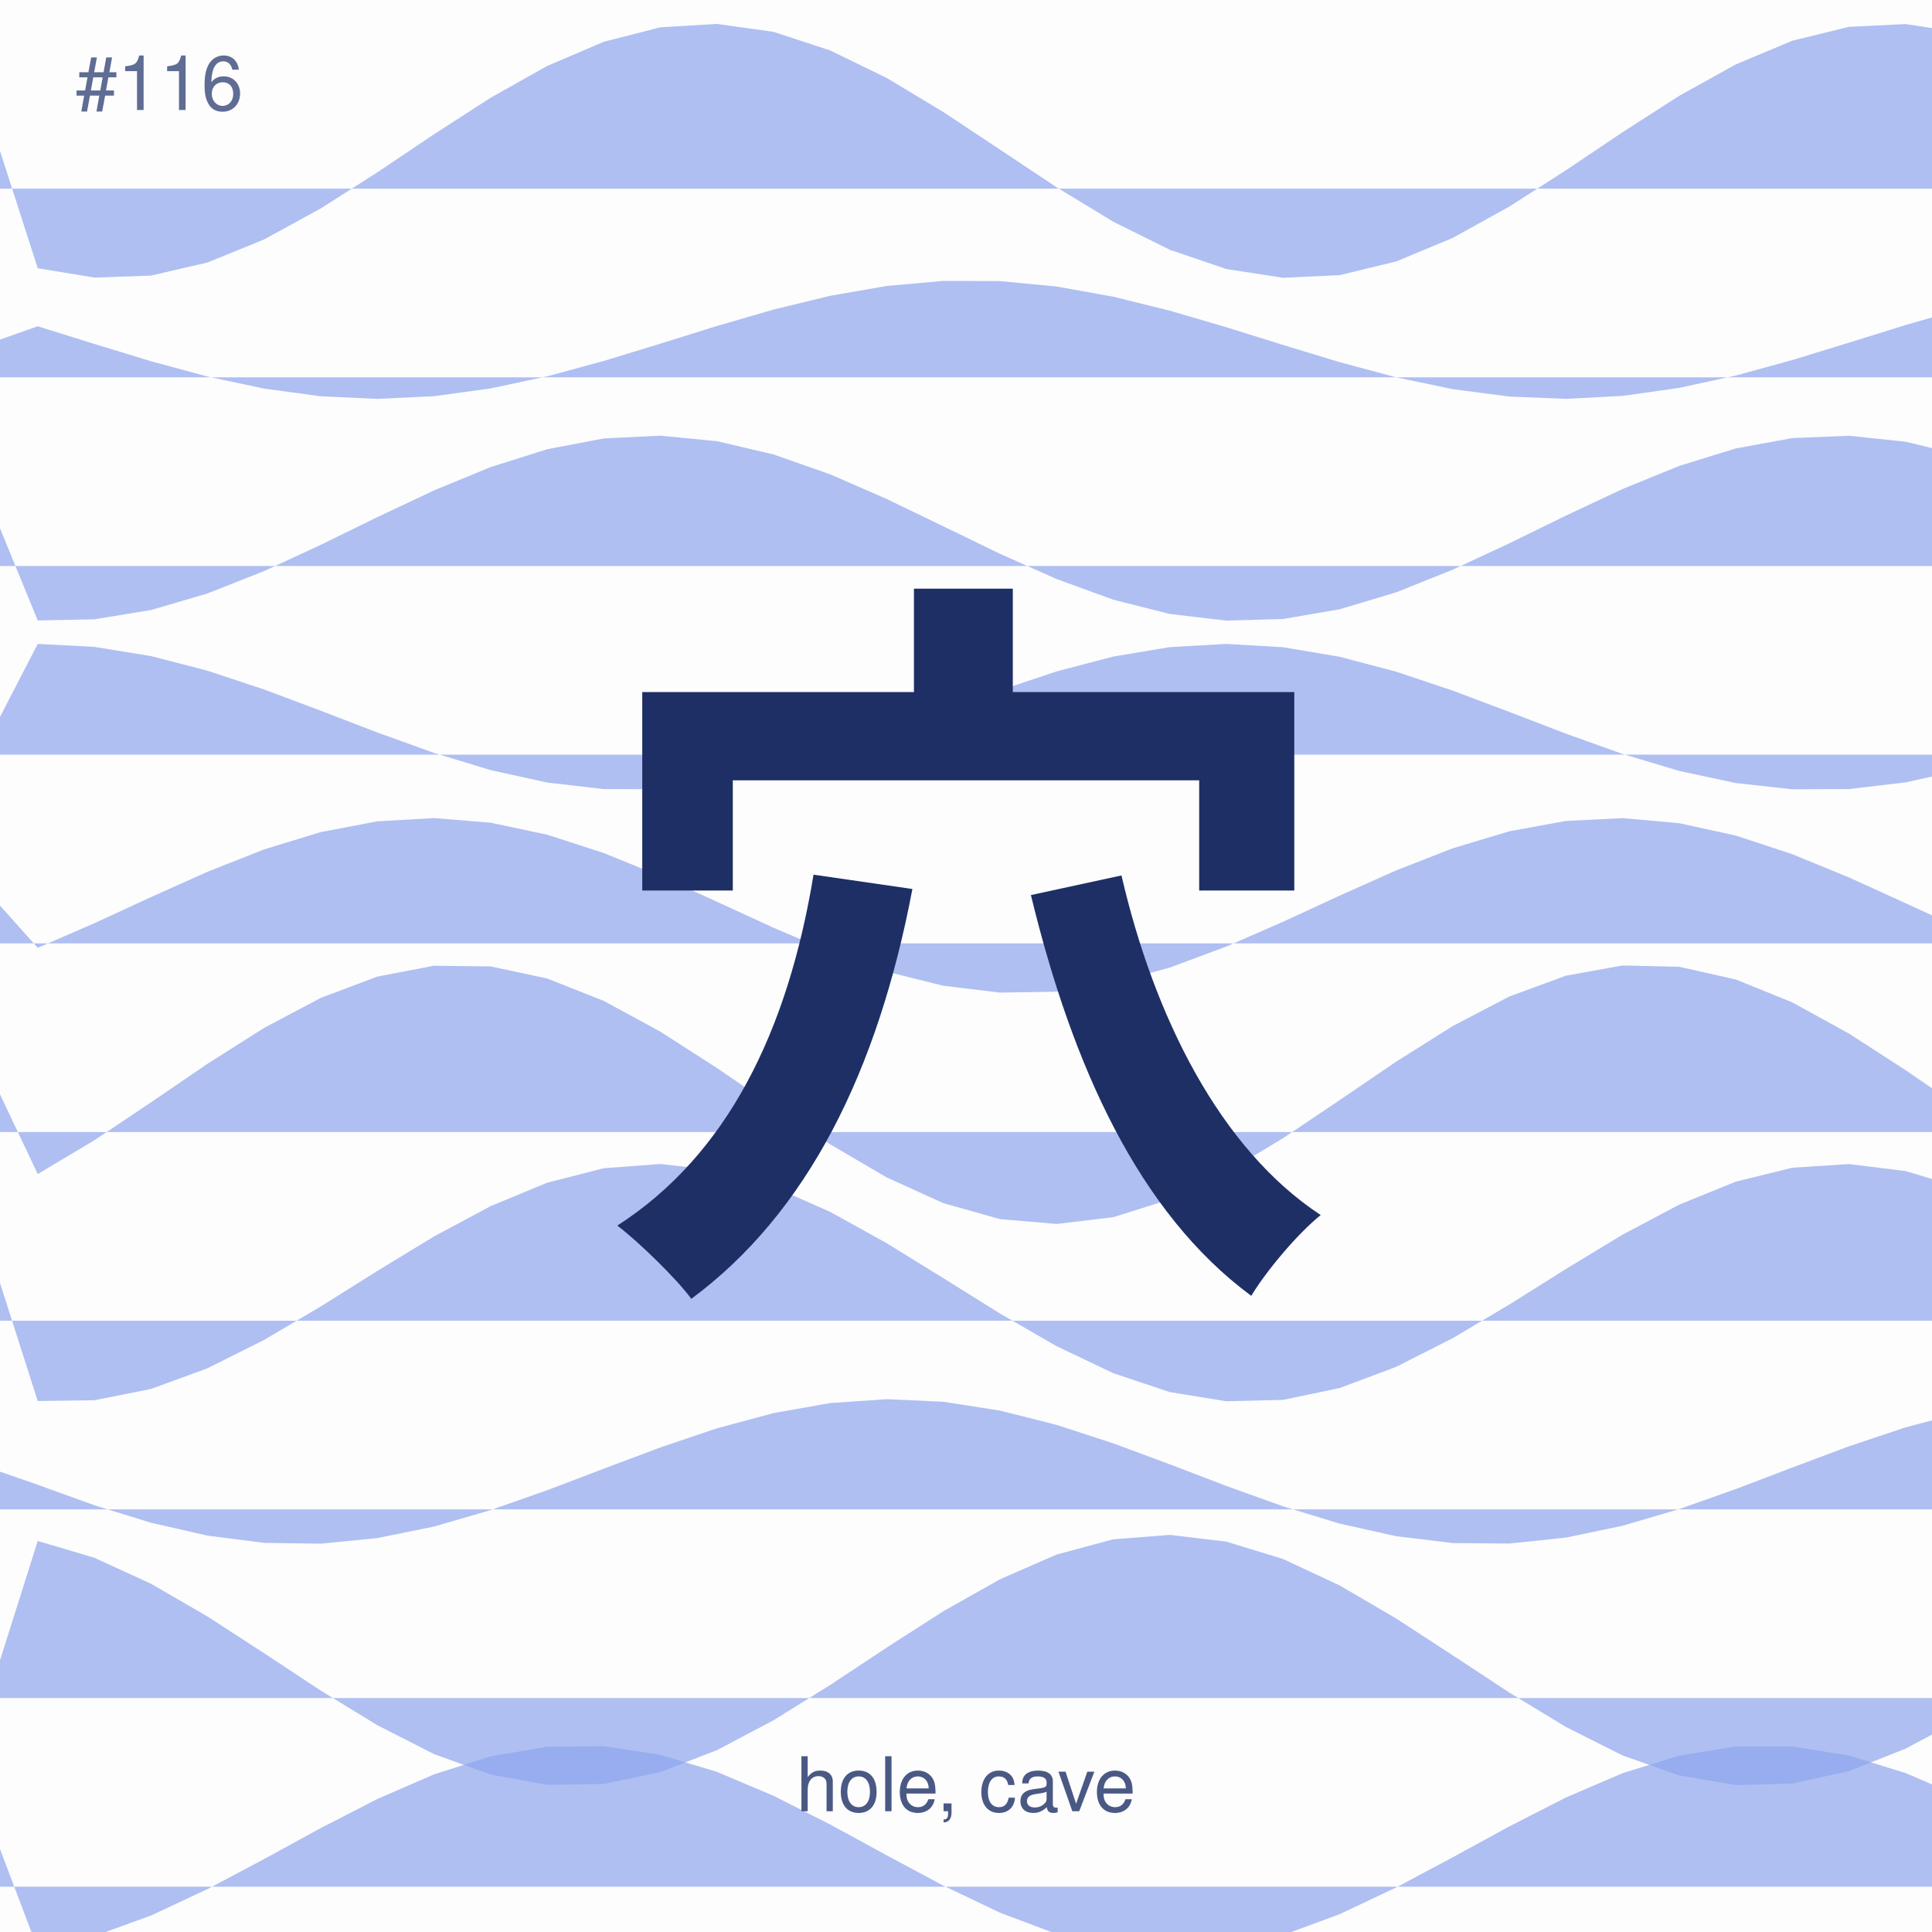
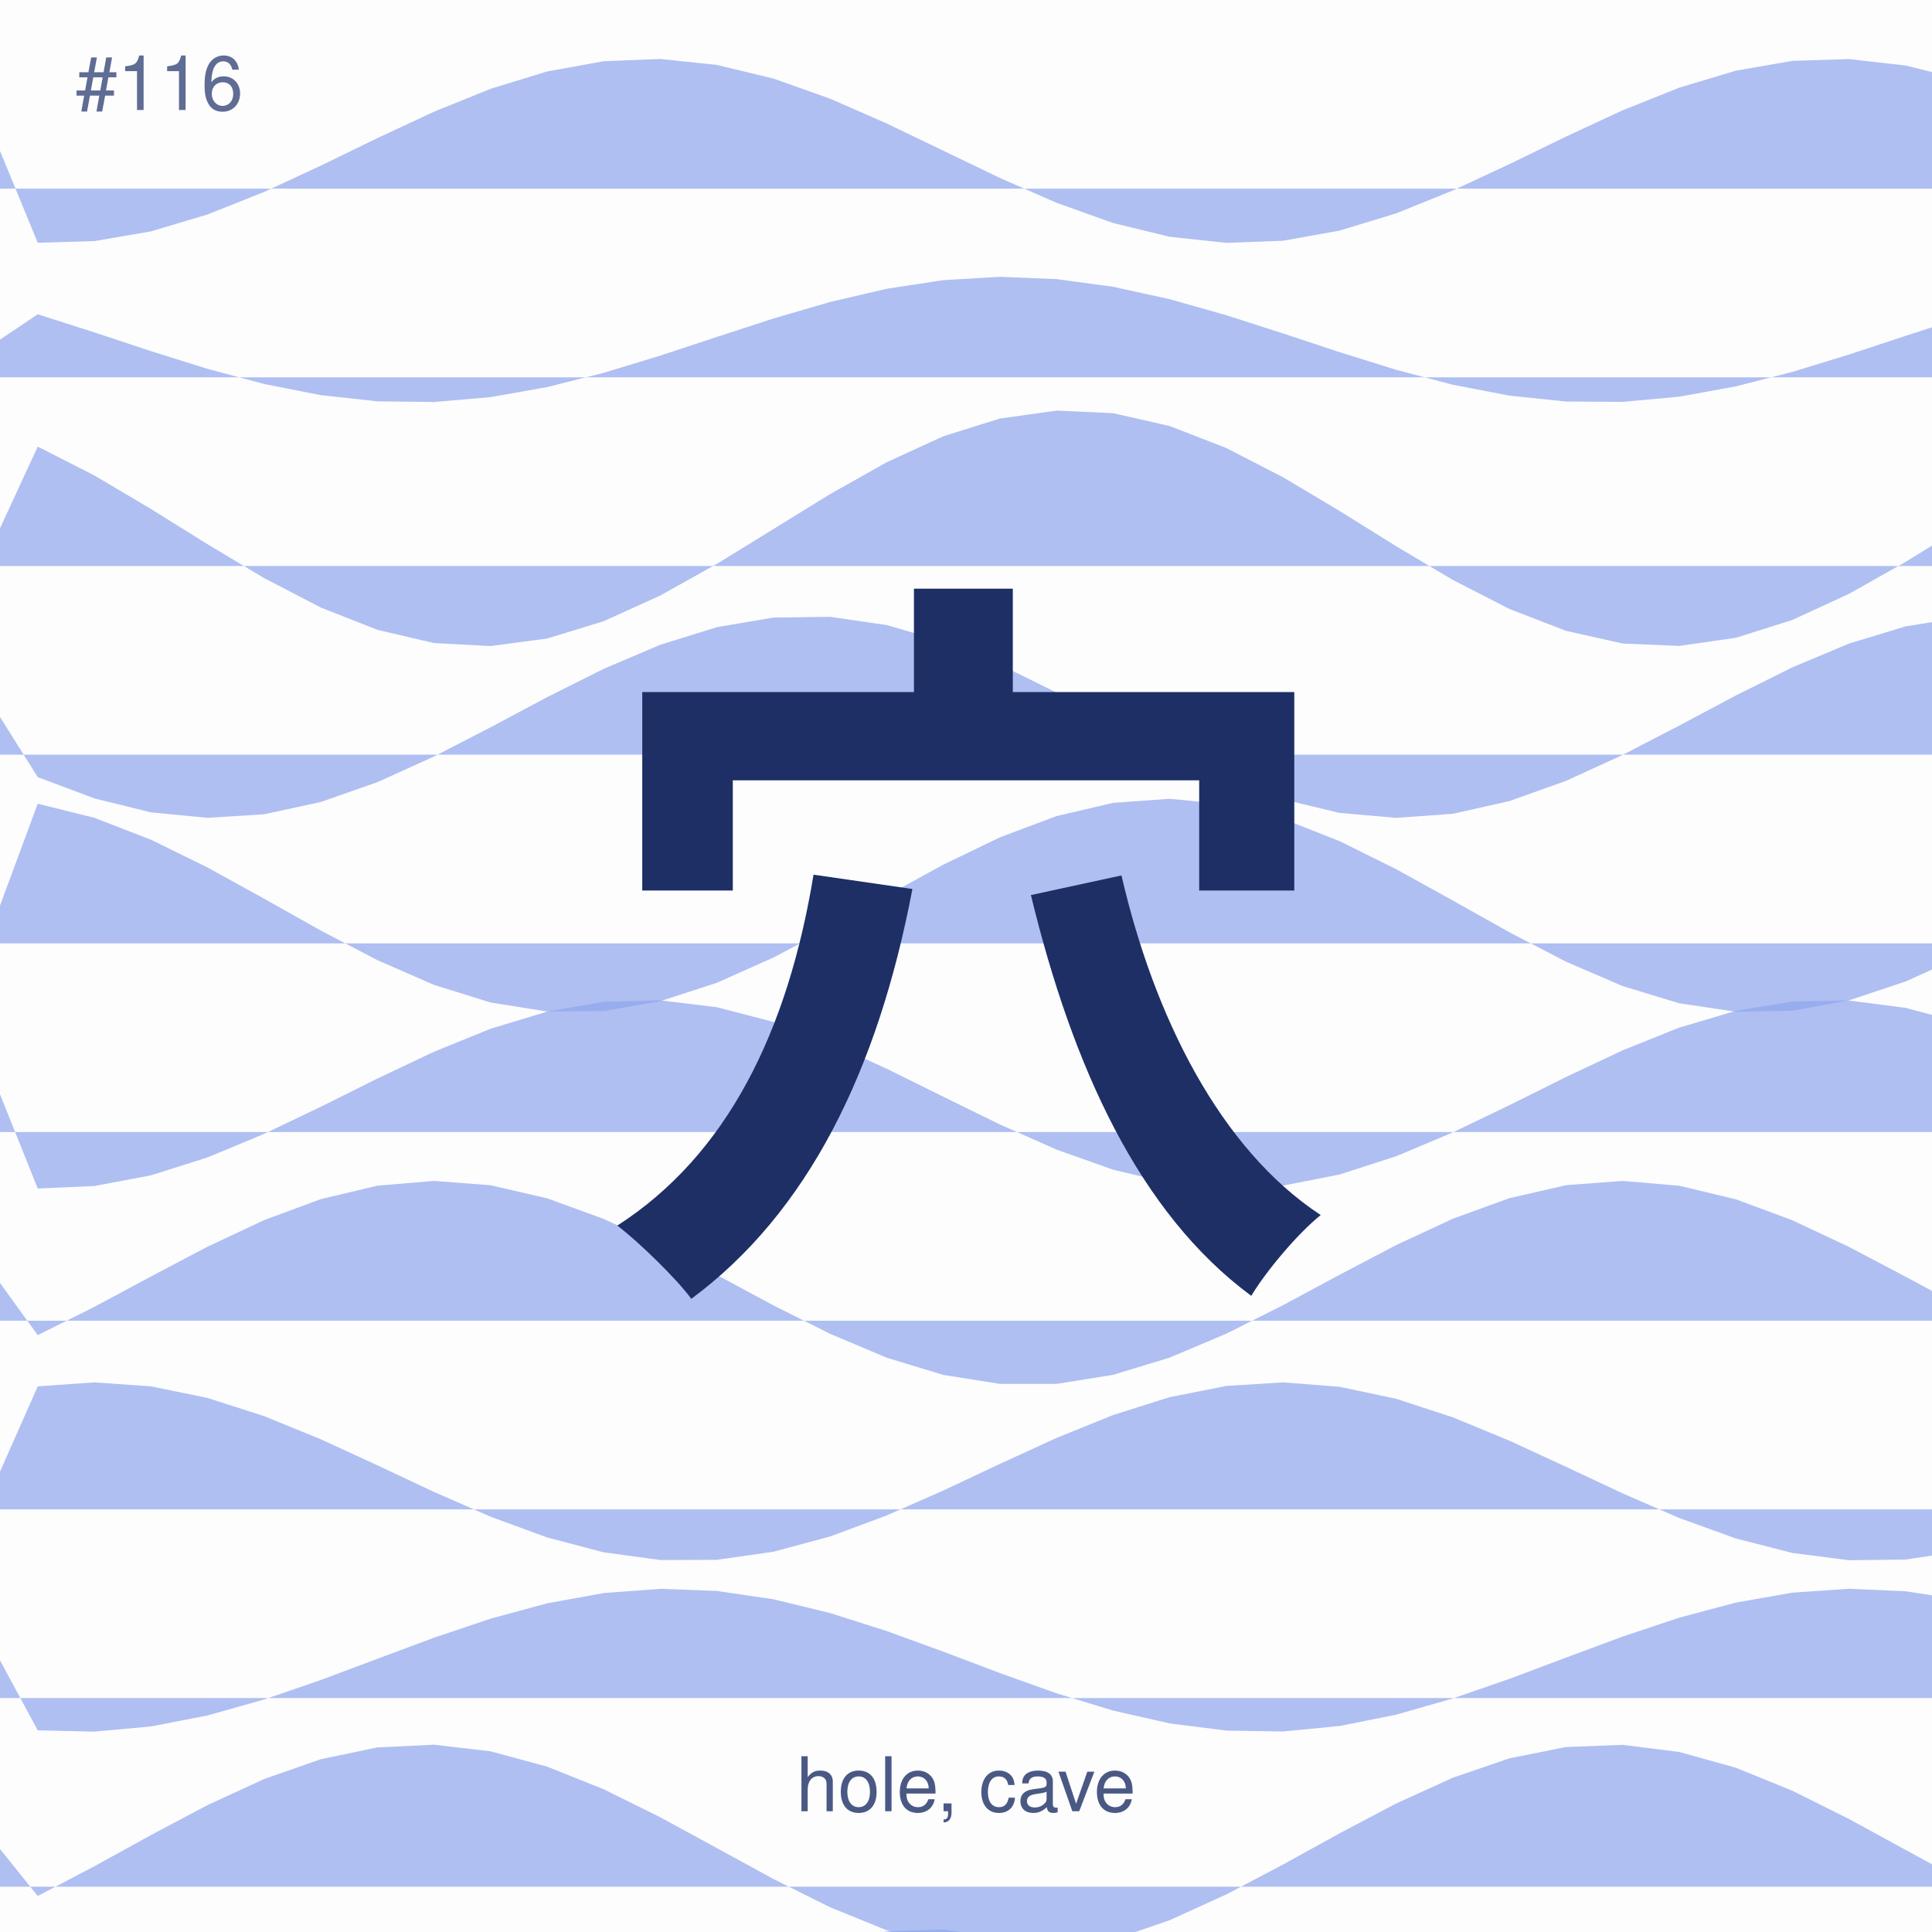
<svg xmlns="http://www.w3.org/2000/svg" width="512" height="512" viewBox="0 0 512 512">
  <defs>
    <style>
      .radical-text {
        font-family: 'Hiragino Sans', 'Yu Gothic', 'Meiryo', 'MS Gothic', 'SimSun', 'Takao', 'IPAexGothic', 'IPAGothic', 'VL Gothic', 'Noto Sans CJK JP', 'Arial Unicode MS', serif;
        font-size: 200px;
        text-anchor: middle;
        dominant-baseline: middle;
        fill: #1d2f65;
        font-weight: bold;
      }
      .number-text {
        font-family: 'Helvetica', 'Arial', sans-serif;
        font-size: 20px;
        text-anchor: start;
        dominant-baseline: hanging;
        fill: #1d2f65;
        opacity: 0.7;
        font-weight: normal;
      }
      .meaning-text {
        font-family: 'Helvetica', 'Arial', sans-serif;
        font-size: 20px;
        text-anchor: middle;
        dominant-baseline: baseline;
        fill: #1d2f65;
        opacity: 0.8;
        font-weight: normal;
      }
    </style>
  </defs>
  <rect width="512" height="512" fill="#fdfdfe" />
  <g opacity="0.6">
-     <path d="M 0,40 L 10,71.082 L 25,73.558 L 40,73.037 L 55,69.564 L 70,63.451 L 85,55.242 L 100,45.673 L 115,35.596 L 130,25.913 L 145,17.488 L 160,11.074 L 175,7.244 L 190,6.34 L 205,8.443 L 220,13.364 L 235,20.665 L 250,29.693 L 265,39.642 L 280,49.623 L 295,58.744 L 310,66.19 L 325,71.298 L 340,73.609 L 355,72.919 L 370,69.287 L 385,63.04 L 400,54.735 L 415,45.113 L 430,35.035 L 445,25.4 L 460,17.069 L 475,10.787 L 490,7.114 L 505,6.379 L 520,8.647 L 512,50 L 0,50 Z" fill="#4169E1" opacity="0.7" />
-     <path d="M 0,90 L 10,86.467 L 25,91.148 L 40,95.726 L 55,99.793 L 70,102.985 L 85,105.017 L 100,105.708 L 115,104.995 L 130,102.943 L 145,99.735 L 160,95.657 L 175,91.074 L 190,86.395 L 205,82.038 L 220,78.392 L 235,75.783 L 250,74.444 L 265,74.495 L 280,75.93 L 295,78.622 L 310,82.331 L 325,86.725 L 340,91.411 L 355,95.971 L 370,99.998 L 385,103.132 L 400,105.093 L 415,105.705 L 430,104.915 L 445,102.792 L 460,99.527 L 475,95.41 L 490,90.811 L 505,86.139 L 520,81.811 L 512,100 L 0,100 Z" fill="#4169E1" opacity="0.7" />
-     <path d="M 0,140 L 10,164.426 L 25,164.123 L 40,161.665 L 55,157.272 L 70,151.336 L 85,144.388 L 100,137.047 L 115,129.971 L 130,123.79 L 145,119.057 L 160,116.195 L 175,115.46 L 190,116.916 L 205,120.435 L 220,125.701 L 235,132.244 L 250,139.481 L 265,146.763 L 280,153.442 L 295,158.92 L 310,162.708 L 325,164.467 L 340,164.041 L 355,161.467 L 370,156.976 L 385,150.968 L 400,143.981 L 415,136.638 L 430,129.595 L 445,123.482 L 460,118.844 L 475,116.096 L 490,115.484 L 505,117.061 L 520,120.687 L 512,150 L 0,150 Z" fill="#4169E1" opacity="0.7" />
-     <path d="M 0,190 L 10,170.647 L 25,171.428 L 40,173.867 L 55,177.748 L 70,182.723 L 85,188.348 L 100,194.121 L 115,199.525 L 130,204.079 L 145,207.375 L 160,209.119 L 175,209.155 L 190,207.48 L 205,204.244 L 220,199.735 L 235,194.357 L 250,188.589 L 265,182.948 L 280,177.936 L 295,174.002 L 310,171.497 L 325,170.645 L 340,171.522 L 355,174.049 L 370,178.002 L 385,183.026 L 400,188.673 L 415,194.438 L 430,199.807 L 445,204.3 L 460,207.516 L 475,209.167 L 490,209.106 L 505,207.338 L 520,204.021 L 512,200 L 0,200 Z" fill="#4169E1" opacity="0.7" />
-     <path d="M 0,240 L 10,251.181 L 25,244.673 L 40,237.748 L 55,231.023 L 70,225.101 L 85,220.509 L 100,217.659 L 115,216.804 L 130,218.021 L 145,221.202 L 160,226.062 L 175,232.166 L 190,238.971 L 205,245.867 L 220,252.24 L 235,257.519 L 250,261.233 L 265,263.05 L 280,262.809 L 295,260.53 L 310,256.417 L 325,250.838 L 340,244.29 L 355,237.36 L 370,230.665 L 385,224.804 L 400,220.301 L 415,217.557 L 430,216.818 L 445,218.15 L 460,221.433 L 475,226.376 L 490,232.535 L 505,239.361 L 520,246.244 L 512,250 L 0,250 Z" fill="#4169E1" opacity="0.7" />
-     <path d="M 0,290 L 10,311.138 L 25,302.184 L 40,292.142 L 55,281.909 L 70,272.399 L 85,264.461 L 100,258.804 L 115,255.934 L 130,256.107 L 145,259.307 L 160,265.249 L 175,273.402 L 190,283.038 L 205,293.296 L 220,303.259 L 235,312.038 L 250,318.848 L 265,323.081 L 280,324.36 L 295,322.569 L 310,317.868 L 325,310.679 L 340,301.642 L 355,291.565 L 370,281.349 L 385,271.905 L 400,264.078 L 415,258.566 L 430,255.862 L 445,256.207 L 460,259.572 L 475,265.654 L 490,273.911 L 505,283.605 L 520,293.871 L 512,300 L 0,300 Z" fill="#4169E1" opacity="0.7" />
-     <path d="M 0,340 L 10,371.286 L 25,371.078 L 40,368.094 L 55,362.601 L 70,355.088 L 85,346.228 L 100,336.811 L 115,327.68 L 130,319.648 L 145,313.435 L 160,309.595 L 175,308.47 L 190,310.163 L 205,314.52 L 220,321.153 L 235,329.47 L 250,338.728 L 265,348.099 L 280,356.747 L 295,363.899 L 310,368.916 L 325,371.35 L 340,370.983 L 355,367.849 L 370,362.228 L 385,354.62 L 400,345.707 L 415,336.284 L 430,327.193 L 445,319.246 L 460,313.153 L 475,309.458 L 490,308.491 L 505,310.339 L 520,314.836 L 512,350 L 0,350 Z" fill="#4169E1" opacity="0.7" />
-     <path d="M 0,390 L 10,393.477 L 25,398.905 L 40,403.538 L 55,406.961 L 70,408.869 L 85,409.092 L 100,407.609 L 115,404.554 L 130,400.198 L 145,394.931 L 160,389.224 L 175,383.586 L 190,378.521 L 205,374.482 L 220,371.828 L 235,370.798 L 250,371.483 L 265,373.822 L 280,377.607 L 295,382.498 L 310,388.059 L 325,393.794 L 340,399.19 L 355,403.765 L 370,407.11 L 385,408.927 L 400,409.054 L 415,407.478 L 430,404.341 L 445,399.923 L 460,394.618 L 475,388.902 L 490,383.283 L 505,378.264 L 520,374.293 L 512,400 L 0,400 Z" fill="#4169E1" opacity="0.7" />
-     <path d="M 0,440 L 10,408.373 L 25,412.825 L 40,419.704 L 55,428.396 L 70,438.124 L 85,448.02 L 100,457.2 L 115,464.843 L 130,470.267 L 145,472.988 L 160,472.761 L 175,469.609 L 190,463.811 L 205,455.886 L 220,446.543 L 235,436.615 L 250,426.989 L 265,418.526 L 280,411.98 L 295,407.938 L 310,406.76 L 325,408.551 L 340,413.151 L 355,420.149 L 370,428.921 L 385,438.683 L 400,448.562 L 415,457.676 L 430,465.211 L 445,470.495 L 460,473.054 L 475,472.661 L 490,469.35 L 505,463.417 L 520,455.393 L 512,450 L 0,450 Z" fill="#4169E1" opacity="0.7" />
-     <path d="M 0,490 L 10,516.454 L 25,513.077 L 40,507.638 L 55,500.623 L 70,492.66 L 85,484.459 L 100,476.753 L 115,470.231 L 130,465.474 L 145,462.908 L 160,462.762 L 175,465.049 L 190,469.565 L 205,475.907 L 220,483.507 L 235,491.687 L 250,499.717 L 265,506.878 L 280,512.532 L 295,516.173 L 310,517.477 L 325,516.325 L 340,512.823 L 355,507.281 L 370,500.196 L 385,492.2 L 400,484.008 L 415,476.35 L 430,469.913 L 445,465.269 L 460,462.835 L 475,462.827 L 490,465.246 L 505,469.877 L 520,476.305 L 512,500 L 0,500 Z" fill="#4169E1" opacity="0.7" />
-     <path d="M 0,540 L 10,547.015 L 25,538.784 L 40,530.662 L 55,523.374 L 70,517.571 L 85,513.772 L 100,512.315 L 115,513.332 L 130,516.731 L 145,522.208 L 160,529.275 L 175,537.3 L 190,545.566 L 205,553.334 L 220,559.912 L 235,564.711 L 250,567.303 L 265,567.456 L 280,565.156 L 295,560.609 L 310,554.221 L 325,546.563 L 340,538.319 L 355,530.225 L 370,523.004 L 385,517.301 L 400,513.626 L 415,512.307 L 430,513.461 L 445,516.986 L 460,522.567 L 475,529.706 L 490,537.763 L 505,546.021 L 520,553.741 L 512,550 L 0,550 Z" fill="#4169E1" opacity="0.7" />
+     <path d="M 0,40 L 10,64.331 L 25,63.891 L 40,61.318 L 55,56.84 L 70,50.858 L 85,43.907 L 100,36.606 L 115,29.608 L 130,23.539 L 145,18.94 L 160,16.222 L 175,15.628 L 190,17.212 L 205,20.831 L 220,26.162 L 235,32.73 L 250,39.946 L 265,47.168 L 280,53.749 L 295,59.103 L 310,62.749 L 325,64.364 L 340,63.802 L 355,61.114 L 370,56.54 L 385,50.489 L 400,43.5 L 415,36.199 L 430,29.238 L 445,23.237 L 460,18.735 L 475,16.131 L 490,15.66 L 505,17.363 L 520,21.088 L 512,50 L 0,50 Z" fill="#4169E1" opacity="0.7" />
+     <path d="M 0,90 L 10,83.283 L 25,88.083 L 40,93.055 L 55,97.754 L 70,101.76 L 85,104.715 L 100,106.357 L 115,106.537 L 130,105.24 L 145,102.581 L 160,98.799 L 175,94.231 L 190,89.285 L 205,84.402 L 220,80.02 L 235,76.529 L 250,74.242 L 265,73.362 L 280,73.968 L 295,76.007 L 310,79.295 L 325,83.54 L 340,88.362 L 355,93.33 L 370,98 L 385,101.956 L 400,104.844 L 415,106.406 L 430,106.503 L 445,105.125 L 460,102.396 L 475,98.56 L 490,93.959 L 505,89.005 L 520,84.14 L 512,100 L 0,100 Z" fill="#4169E1" opacity="0.7" />
+     <path d="M 0,140 L 10,118.355 L 25,125.994 L 40,134.885 L 55,144.232 L 70,153.201 L 85,160.992 L 100,166.906 L 115,170.418 L 130,171.212 L 145,169.219 L 160,164.615 L 175,157.812 L 190,149.419 L 205,140.184 L 220,130.932 L 235,122.491 L 250,115.613 L 265,110.915 L 280,108.814 L 295,109.499 L 310,112.908 L 325,118.738 L 340,126.467 L 355,135.404 L 370,144.753 L 385,153.676 L 400,161.378 L 415,167.171 L 430,170.536 L 445,171.174 L 460,169.027 L 475,164.287 L 490,157.377 L 505,148.916 L 520,139.658 L 512,150 L 0,150 Z" fill="#4169E1" opacity="0.7" />
+     <path d="M 0,190 L 10,205.946 L 25,211.578 L 40,215.283 L 55,216.73 L 70,215.788 L 85,212.543 L 100,207.285 L 115,200.482 L 130,192.743 L 145,184.759 L 160,177.243 L 175,170.867 L 190,166.2 L 205,163.658 L 220,163.47 L 235,165.652 L 250,170.008 L 265,176.151 L 280,183.53 L 295,191.487 L 310,199.312 L 325,206.305 L 340,211.841 L 355,215.426 L 370,216.74 L 385,215.666 L 400,212.298 L 415,206.939 L 430,200.067 L 445,192.296 L 460,184.319 L 475,176.85 L 490,170.556 L 505,165.998 L 520,163.585 L 512,200 L 0,200 Z" fill="#4169E1" opacity="0.7" />
+     <path d="M 0,240 L 10,212.996 L 25,216.723 L 40,222.53 L 55,229.897 L 70,238.167 L 85,246.6 L 100,254.444 L 115,260.997 L 130,265.675 L 145,268.06 L 160,267.938 L 175,265.32 L 190,260.441 L 205,253.735 L 220,245.803 L 235,237.352 L 250,229.138 L 265,221.894 L 280,216.268 L 295,212.761 L 310,211.688 L 325,213.143 L 340,216.998 L 355,222.907 L 370,230.343 L 385,238.642 L 400,247.062 L 415,254.851 L 430,261.314 L 445,265.873 L 460,268.12 L 475,267.856 L 490,265.103 L 505,260.108 L 520,253.317 L 512,250 L 0,250 Z" fill="#4169E1" opacity="0.7" />
+     <path d="M 0,290 L 10,314.965 L 25,314.306 L 40,311.476 L 55,306.728 L 70,300.485 L 85,293.306 L 100,285.832 L 115,278.73 L 130,272.634 L 145,268.09 L 160,265.503 L 175,265.104 L 190,266.93 L 205,270.815 L 220,276.415 L 235,283.228 L 250,290.646 L 265,298.007 L 280,304.652 L 295,309.988 L 310,313.539 L 325,314.987 L 340,314.203 L 355,311.257 L 370,306.413 L 385,300.102 L 400,292.889 L 415,285.418 L 430,278.356 L 445,272.334 L 460,267.89 L 475,265.422 L 490,265.149 L 505,267.095 L 520,271.088 L 512,300 L 0,300 Z" fill="#4169E1" opacity="0.7" />
+     <path d="M 0,340 L 10,353.825 L 25,346.338 L 40,338.284 L 55,330.383 L 70,323.342 L 85,317.788 L 100,314.219 L 115,312.952 L 130,314.102 L 145,317.565 L 160,323.032 L 175,330.015 L 190,337.89 L 205,345.953 L 220,353.484 L 235,359.811 L 250,364.369 L 265,366.749 L 280,366.74 L 295,364.343 L 310,359.771 L 325,353.432 L 340,345.895 L 355,337.83 L 370,329.959 L 385,322.986 L 400,317.532 L 415,314.085 L 430,312.953 L 445,314.237 L 460,317.822 L 475,323.389 L 490,330.439 L 505,338.343 L 520,346.396 L 512,350 L 0,350 Z" fill="#4169E1" opacity="0.7" />
+     <path d="M 0,390 L 10,367.402 L 25,366.343 L 40,367.398 L 55,370.471 L 70,375.288 L 85,381.42 L 100,388.319 L 115,395.367 L 130,401.936 L 145,407.439 L 160,411.384 L 175,413.419 L 190,413.362 L 205,411.218 L 220,407.179 L 235,401.605 L 250,394.995 L 265,387.938 L 280,381.066 L 295,374.992 L 310,370.258 L 325,367.288 L 340,366.347 L 355,367.518 L 370,370.698 L 385,375.602 L 400,381.792 L 415,388.716 L 430,395.754 L 445,402.278 L 460,407.705 L 475,411.551 L 490,413.472 L 505,413.296 L 520,411.039 L 512,400 L 0,400 Z" fill="#4169E1" opacity="0.7" />
+     <path d="M 0,440 L 10,458.559 L 25,458.89 L 40,457.533 L 55,454.611 L 70,450.383 L 85,445.227 L 100,439.605 L 115,434.018 L 130,428.966 L 145,424.899 L 160,422.18 L 175,421.054 L 190,421.62 L 205,423.828 L 220,427.481 L 235,432.252 L 250,437.714 L 265,443.382 L 280,448.747 L 295,453.33 L 310,456.723 L 325,458.622 L 340,458.858 L 355,457.409 L 370,454.405 L 385,450.114 L 400,444.92 L 415,439.286 L 430,433.716 L 445,428.708 L 460,424.708 L 475,422.074 L 490,421.041 L 505,421.702 L 520,423.997 L 512,450 L 0,450 Z" fill="#4169E1" opacity="0.7" />
+     <path d="M 0,490 L 10,502.451 L 25,494.587 L 40,486.314 L 55,478.369 L 70,471.463 L 85,466.214 L 100,463.089 L 115,462.367 L 130,464.115 L 145,468.174 L 160,474.183 L 175,481.605 L 190,489.777 L 205,497.969 L 220,505.449 L 235,511.549 L 250,515.724 L 265,517.601 L 280,517.013 L 295,514.011 L 310,508.865 L 325,502.034 L 340,494.128 L 355,485.853 L 370,477.948 L 385,471.12 L 400,465.979 L 415,462.983 L 430,462.401 L 445,464.284 L 460,468.464 L 475,474.568 L 490,482.05 L 505,490.243 L 520,498.414 L 512,500 L 0,500 Z" fill="#4169E1" opacity="0.7" />
+     <path d="M 0,540 L 10,540.204 L 25,548.699 L 40,556.417 L 55,562.669 L 70,566.895 L 85,568.72 L 100,567.978 L 115,564.738 L 130,559.288 L 145,552.115 L 160,543.859 L 175,535.259 L 190,527.083 L 205,520.06 L 220,514.819 L 235,511.826 L 250,511.351 L 265,513.435 L 280,517.891 L 295,524.323 L 310,532.155 L 325,540.688 L 340,549.159 L 355,556.812 L 370,562.963 L 385,567.064 L 400,568.746 L 415,567.861 L 430,564.487 L 445,558.926 L 460,551.674 L 475,543.379 L 490,534.783 L 505,526.652 L 520,519.714 L 512,550 L 0,550 Z" fill="#4169E1" opacity="0.7" />
  </g>
  <text x="256" y="256" class="radical-text">穴</text>
  <text x="20" y="20" class="number-text">#116</text>
  <text x="256" y="480" class="meaning-text">hole, cave</text>
</svg>
